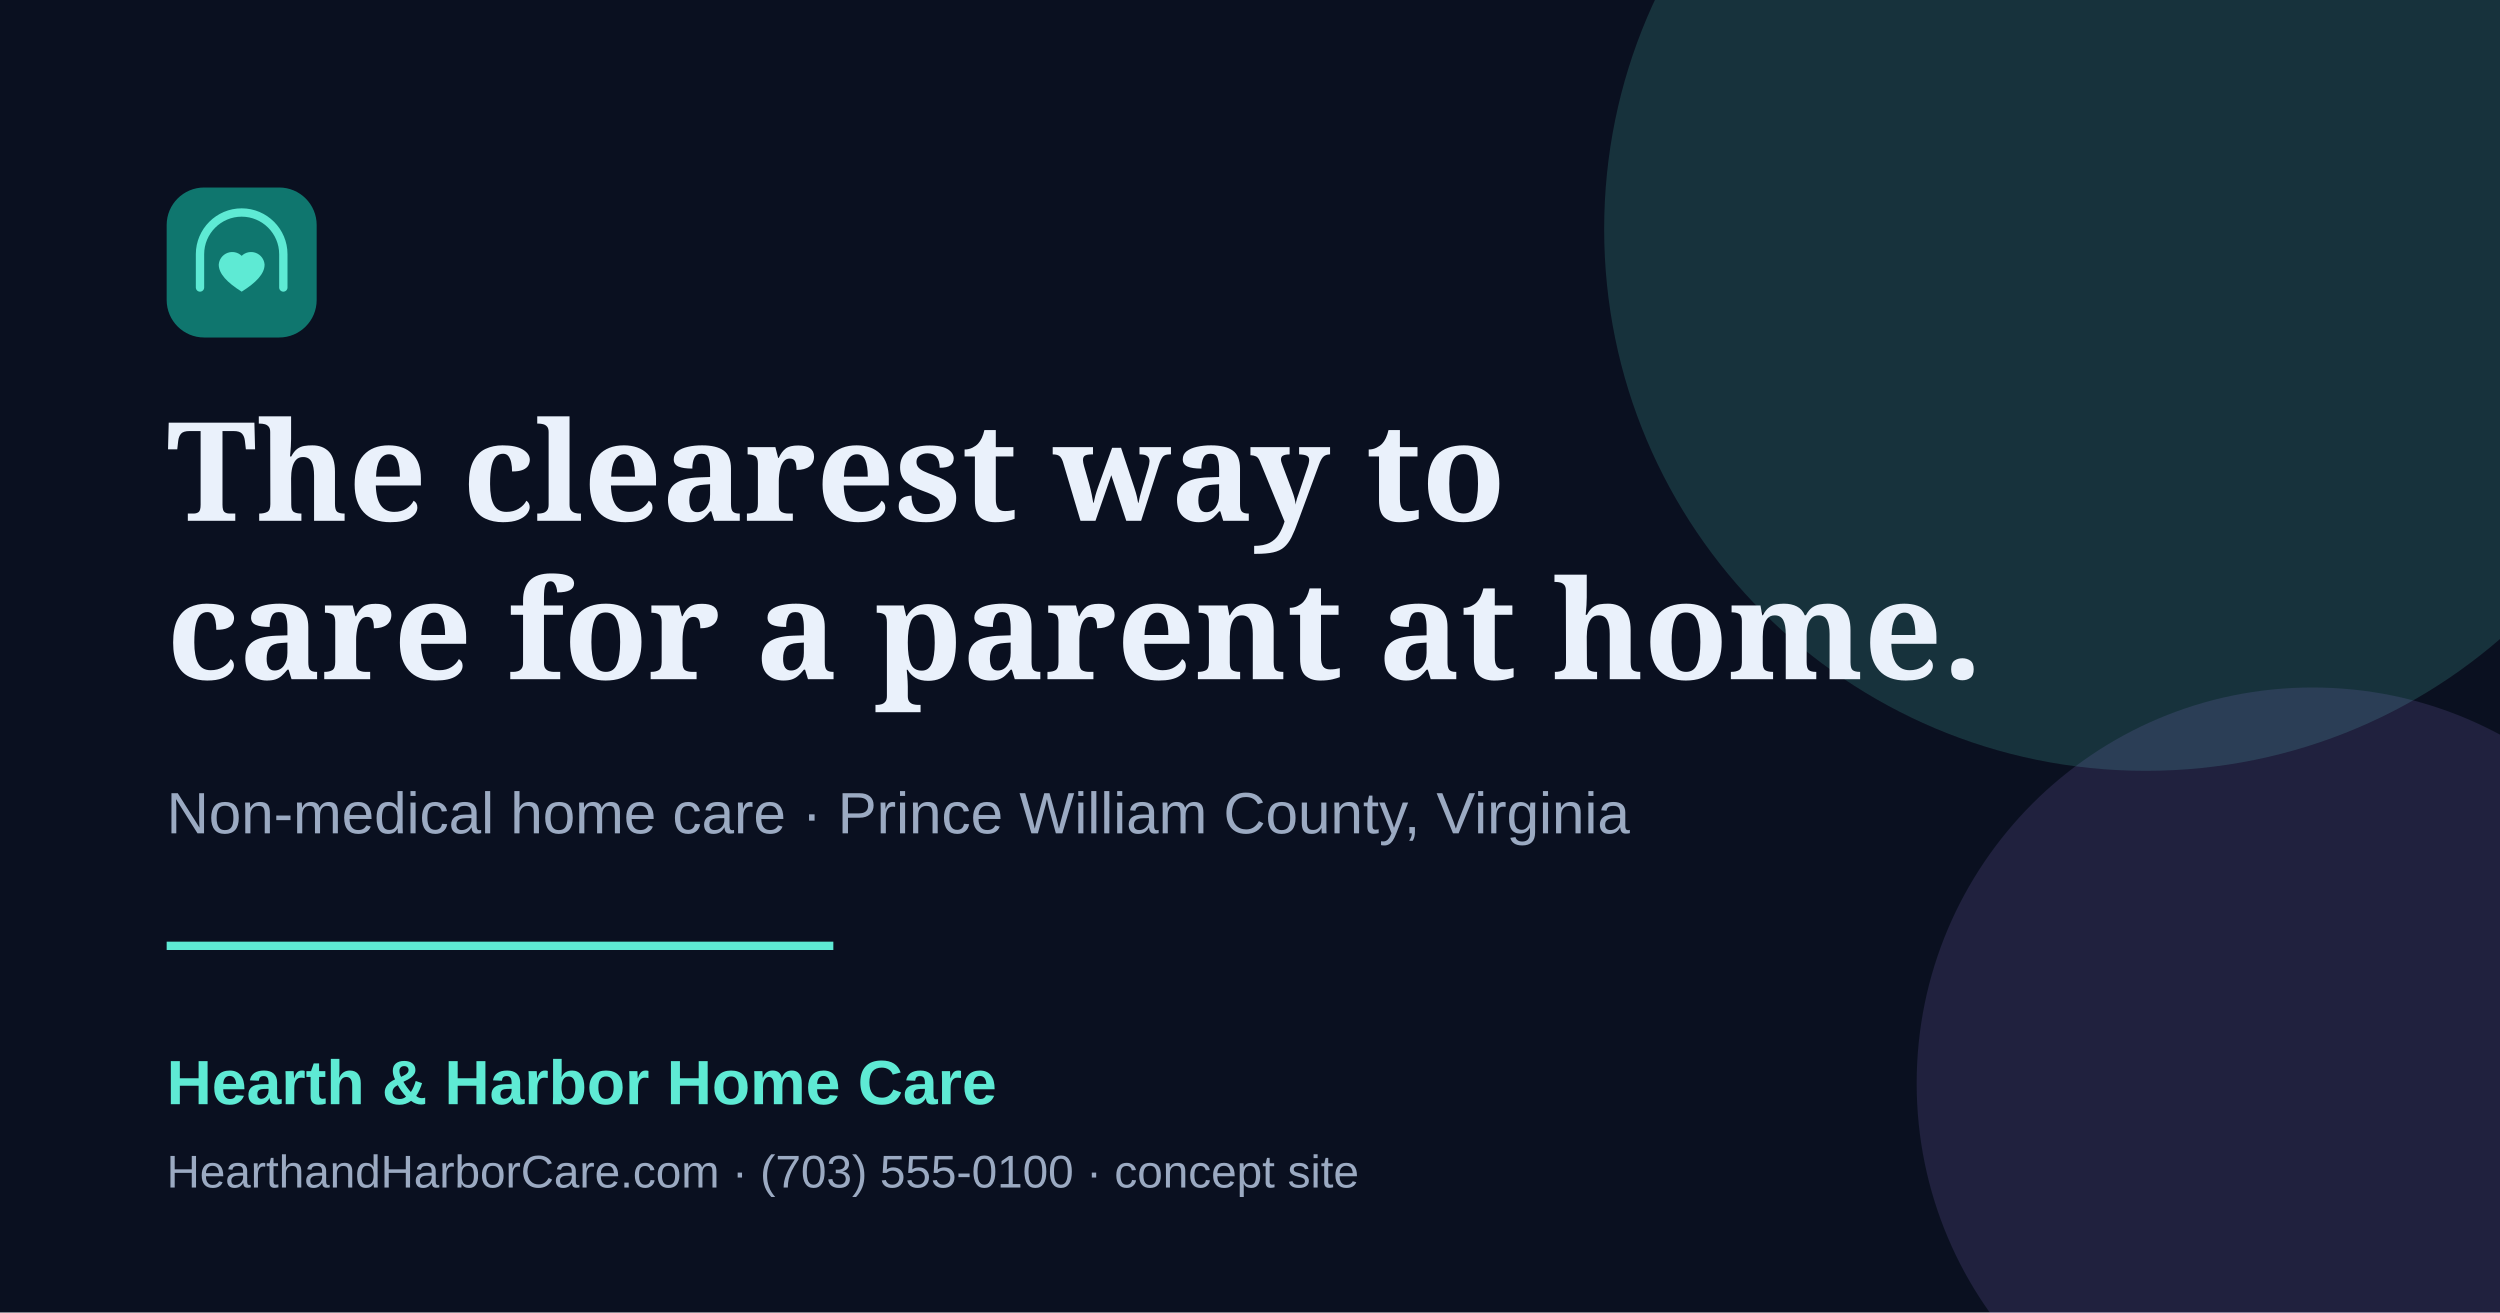
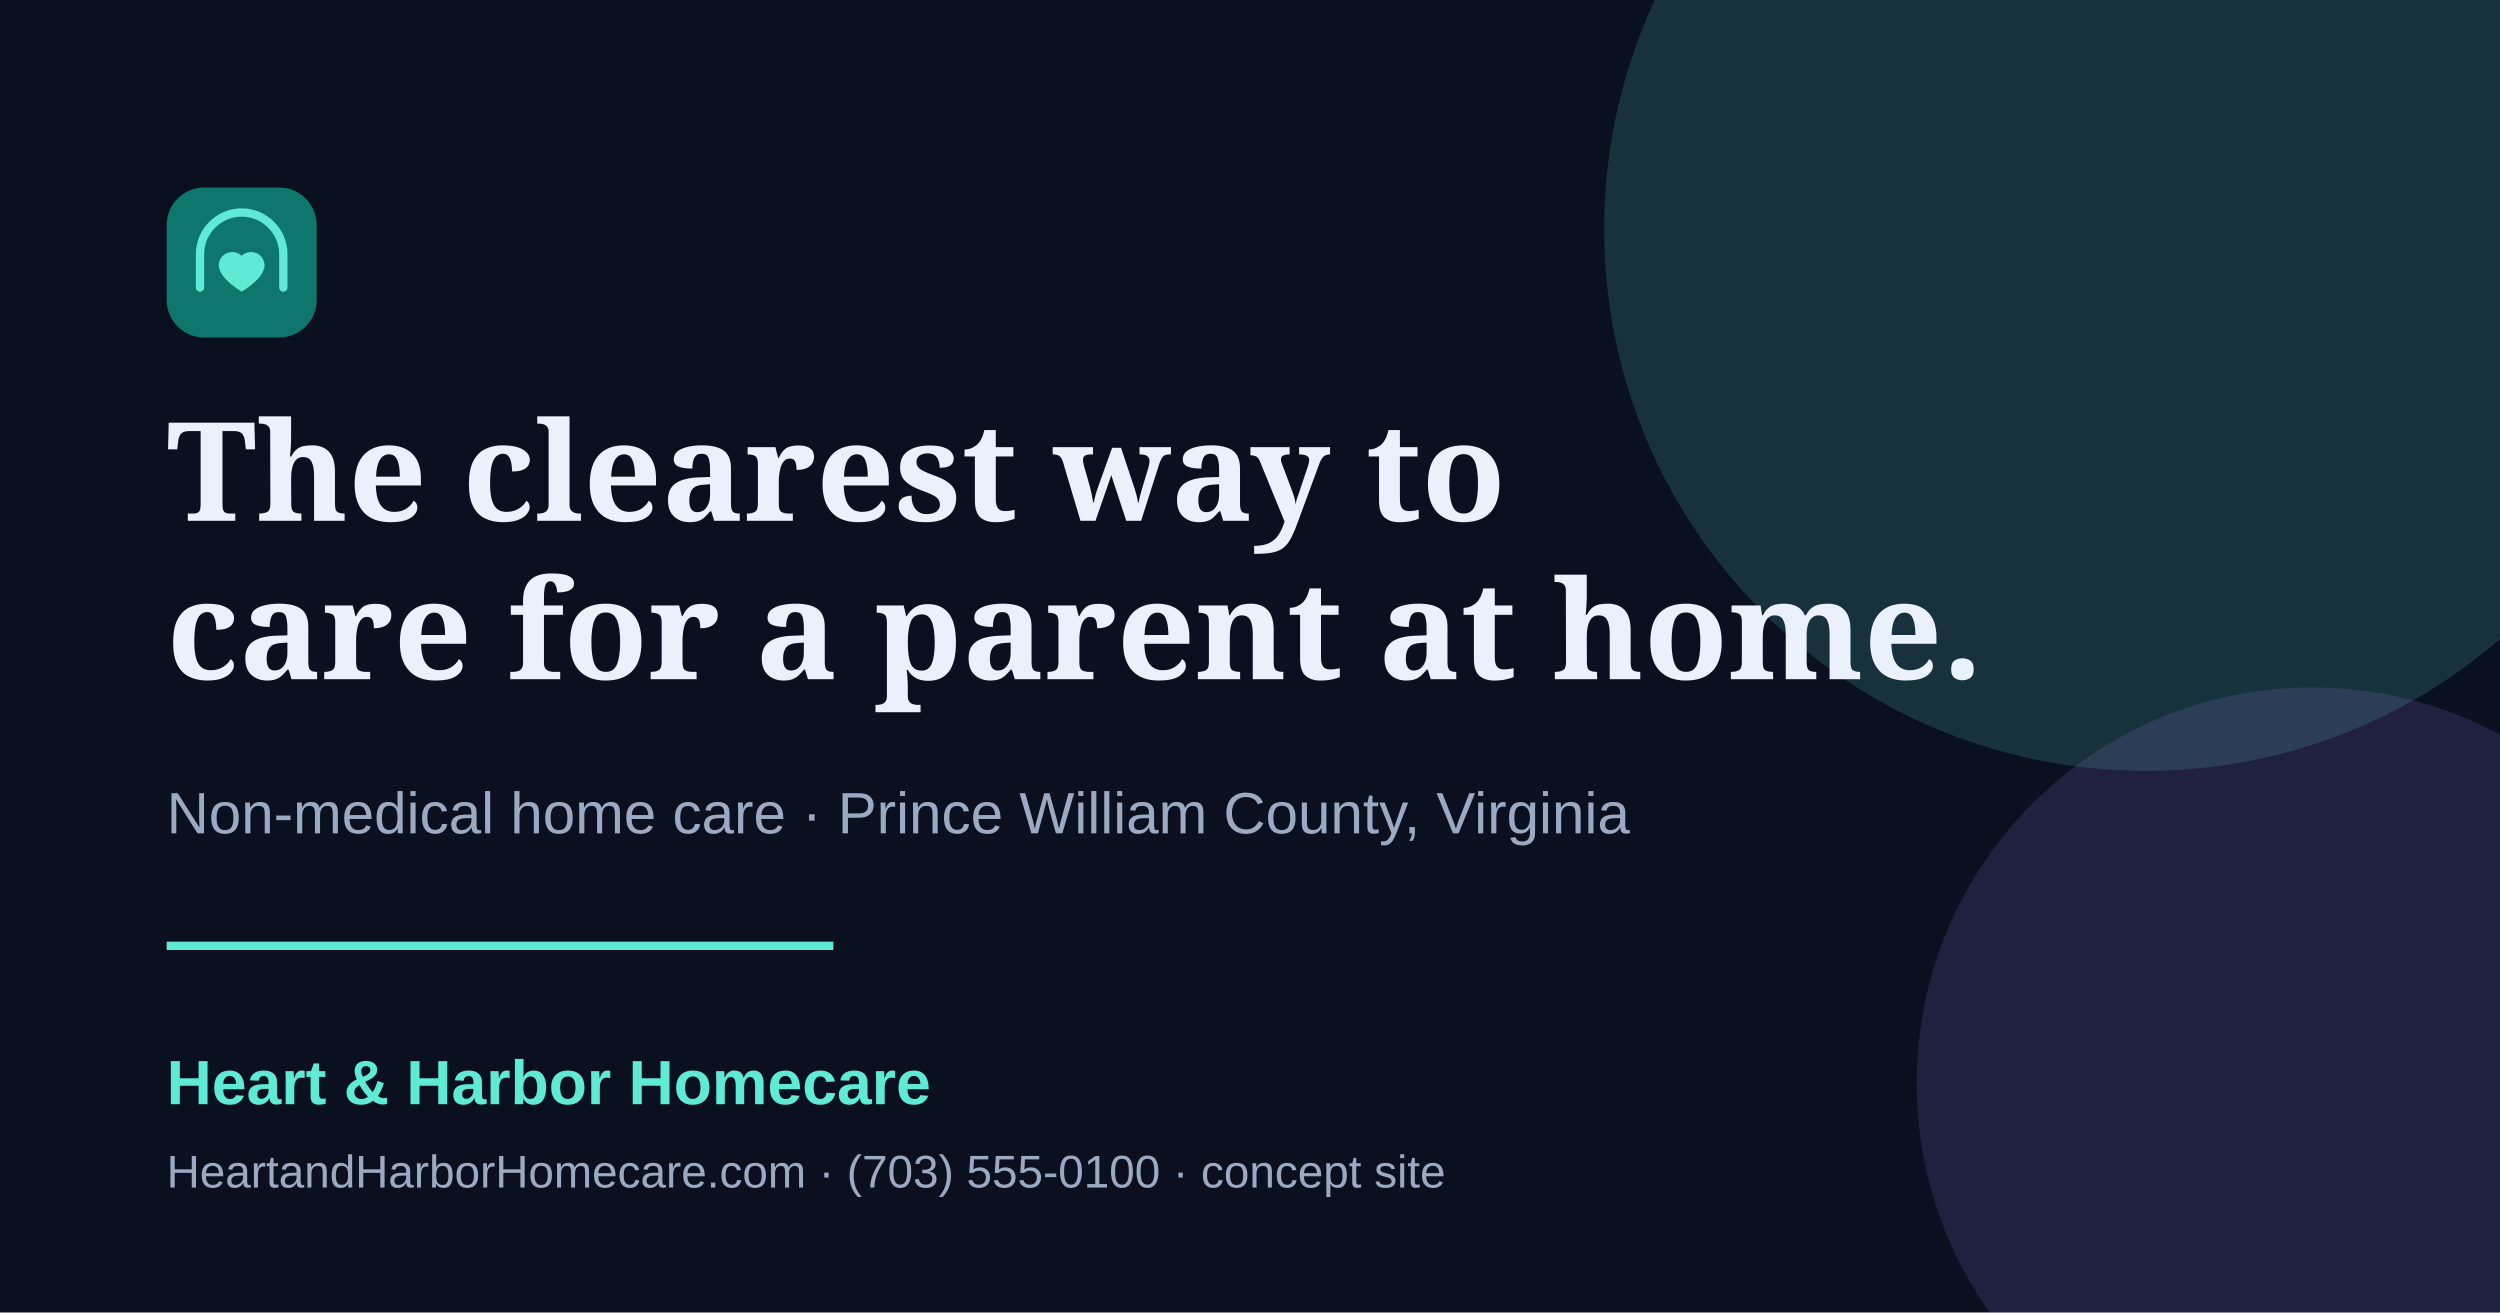
<svg xmlns="http://www.w3.org/2000/svg" width="1200" height="630" viewBox="0 0 1200 630">
  <rect width="1200" height="630" fill="#0A1020" />
  <circle cx="1030" cy="110" r="260" fill="#5EEAD4" opacity=".16" />
  <circle cx="1110" cy="520" r="190" fill="#A78BFA" opacity=".14" />
  <g transform="translate(80 90)">
    <rect width="72" height="72" rx="18" fill="#0F766E" />
    <path d="M16 48V32c0-11 9-20 20-20s20 9 20 20v16" fill="none" stroke="#5EEAD4" stroke-width="4" stroke-linecap="round" />
    <path d="M36 50c-7-4.4-11-8.6-11-13a6.5 6.5 0 0 1 11-4.2 6.5 6.5 0 0 1 11 4.2c0 4.4-4 8.6-11 13Z" fill="#5EEAD4" />
  </g>
  <text x="80" y="250" font-family="Georgia, serif" font-size="66" font-weight="700" fill="#EAF1FB">The clearest way to</text>
  <text x="80" y="326" font-family="Georgia, serif" font-size="66" font-weight="700" fill="#EAF1FB">care for a parent at home.</text>
  <text x="80" y="400" font-family="Arial, sans-serif" font-size="28" fill="#9BAAC2">Non-medical home care · Prince William County, Virginia</text>
  <rect x="80" y="452" width="320" height="4" fill="#5EEAD4" />
-   <text x="80" y="530" font-family="Arial, sans-serif" font-size="30" font-weight="700" fill="#5EEAD4">Hearth &amp; Harbor Home Care</text>
-   <text x="80" y="570" font-family="Arial, sans-serif" font-size="22" fill="#9BAAC2">HearthandHarborCare.com · (703) 555-0100 · concept site</text>
+   <text x="80" y="530" font-family="Arial, sans-serif" font-size="30" font-weight="700" fill="#5EEAD4">Heart &amp; Harbor Homecare</text>
+   <text x="80" y="570" font-family="Arial, sans-serif" font-size="22" fill="#9BAAC2">HeartandHarborHomecare.com · (703) 555-0100 · concept site</text>
</svg>
